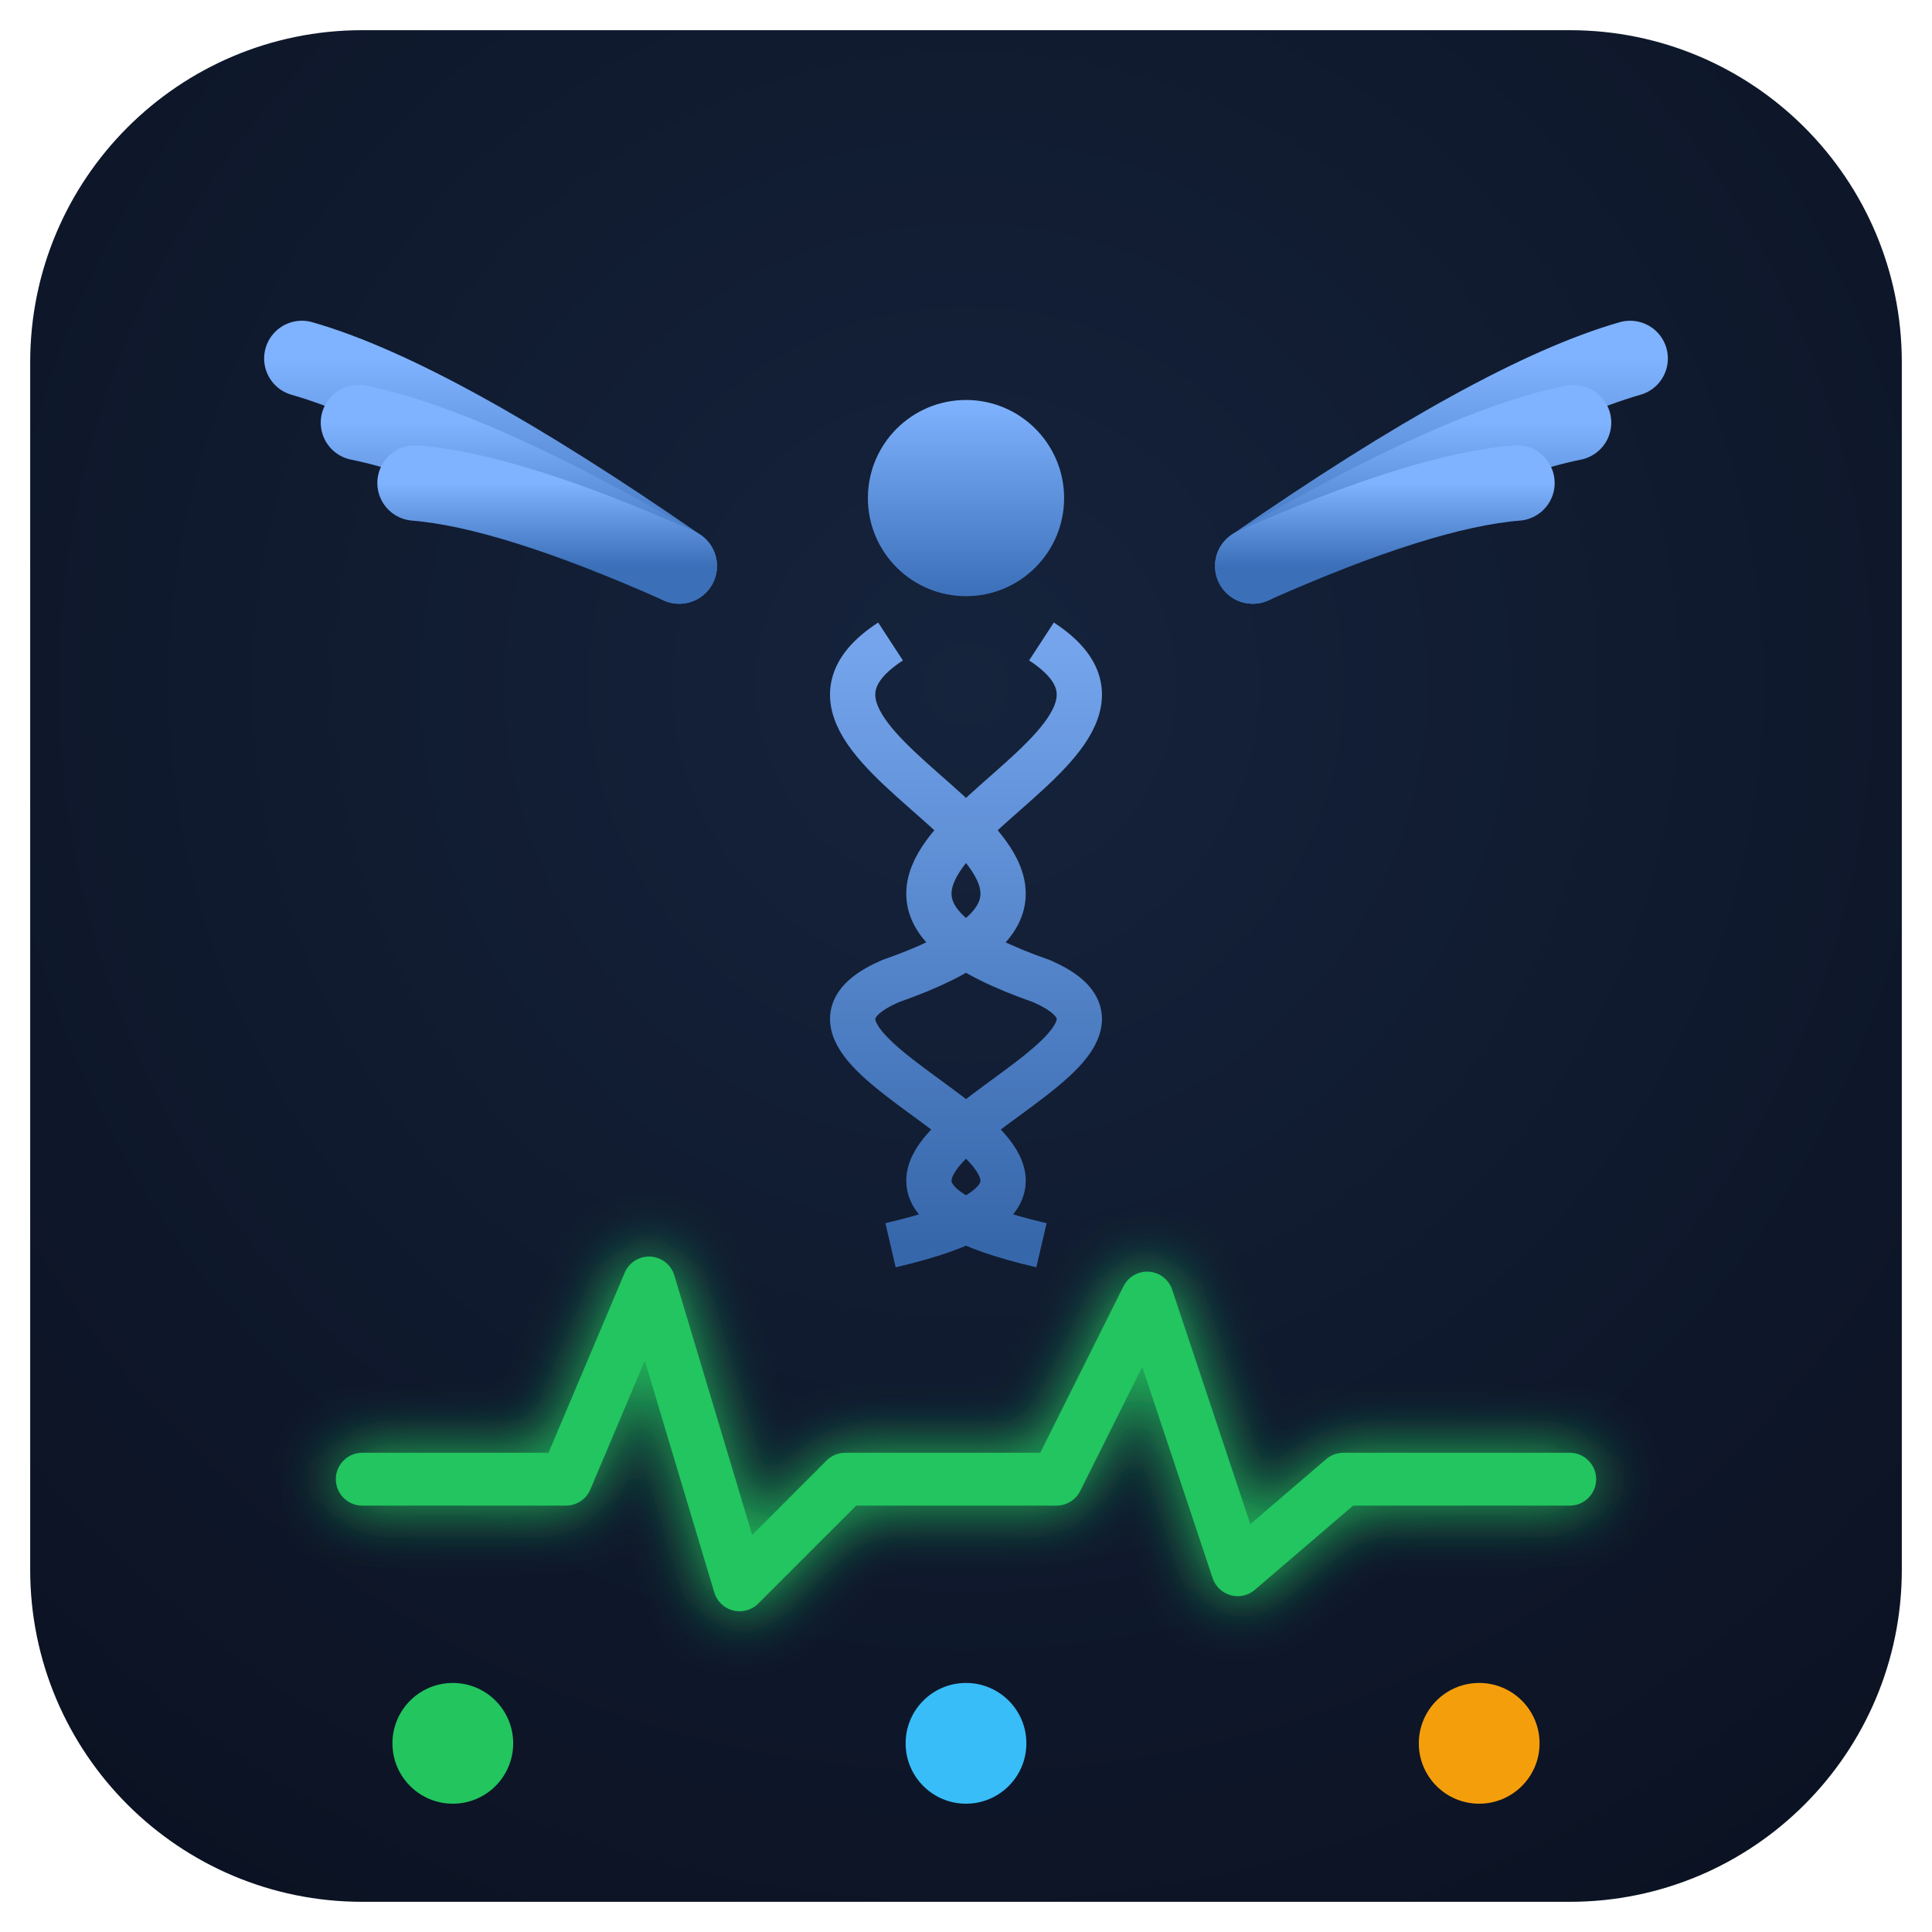
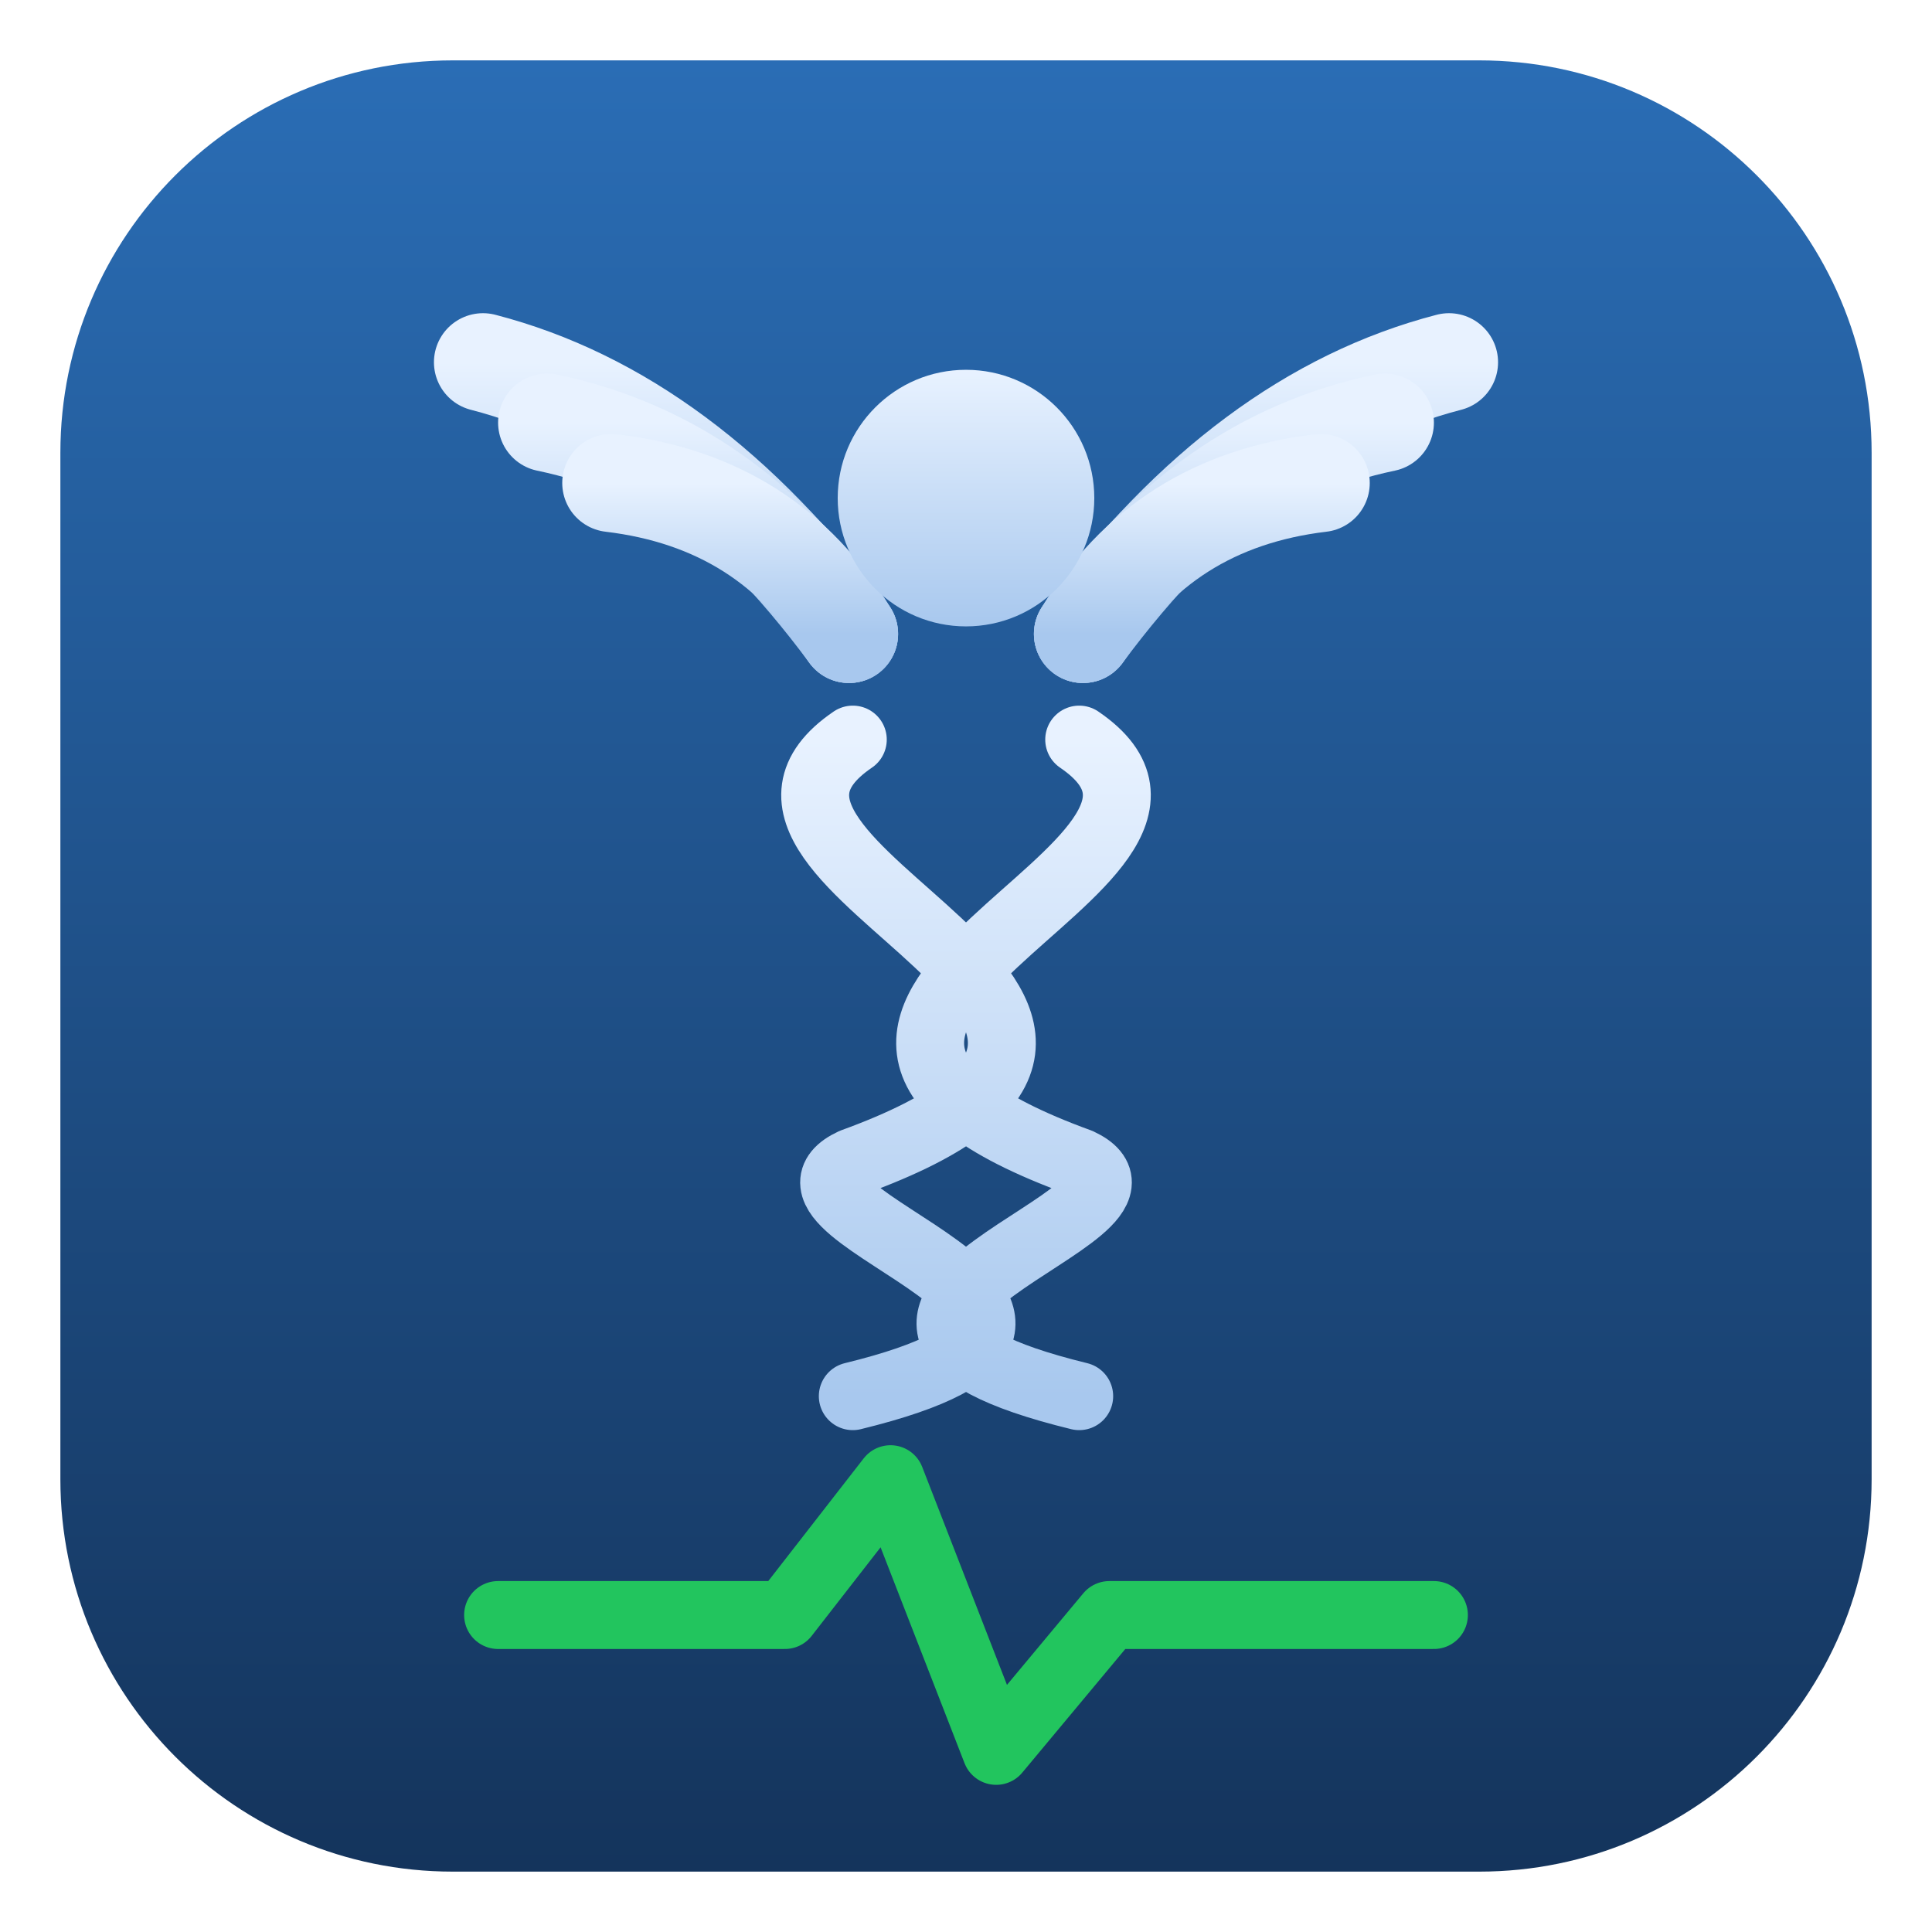
<svg xmlns="http://www.w3.org/2000/svg" viewBox="0 0 512 512">
  <defs>
-     <radialGradient id="bg" cx="50%" cy="35%" r="85%">
-       <stop offset="0%" stop-color="#15233c" />
-       <stop offset="100%" stop-color="#0a101f" />
-     </radialGradient>
-     <linearGradient id="cad" x1="0" y1="0" x2="0" y2="1">
-       <stop offset="0%" stop-color="#7fb3ff" />
-       <stop offset="100%" stop-color="#3b6fb8" />
+     <linearGradient id="frame" x1="0" y1="0" x2="0" y2="1">
+       <stop offset="0%" stop-color="#2a6db5" />
+       <stop offset="100%" stop-color="#14345c" />
    </linearGradient>
-     <filter id="glow" x="-40%" y="-40%" width="180%" height="180%">
-       <feGaussianBlur stdDeviation="8" result="b" />
-       <feMerge>
-         <feMergeNode in="b" />
-         <feMergeNode in="SourceGraphic" />
-       </feMerge>
-     </filter>
+     <linearGradient id="rod" x1="0" y1="0" x2="0" y2="1">
+       <stop offset="0%" stop-color="#e8f2ff" />
+       <stop offset="100%" stop-color="#a8c8ee" />
+     </linearGradient>
  </defs>
-   <rect x="8" y="8" width="496" height="496" rx="88" fill="url(#bg)" />
-   <g stroke="url(#cad)" stroke-width="20" stroke-linecap="round" stroke-linejoin="round" fill="none">
-     <path d="M180 150 Q115 105 80 95" />
-     <path d="M180 150 Q125 118 95 112" />
-     <path d="M180 150 Q135 130 110 128" />
-     <path d="M332 150 Q397 105 432 95" />
-     <path d="M332 150 Q387 118 417 112" />
-     <path d="M332 150 Q377 130 402 128" />
-     <line x1="256" y1="150" x2="256" y2="340" />
-     <circle cx="256" cy="132" r="26" fill="url(#cad)" stroke="none" />
+   <rect x="16" y="16" width="480" height="480" rx="104" fill="url(#frame)" />
+   <g stroke="url(#rod)" stroke-width="26" stroke-linecap="round" stroke-linejoin="round" fill="none">
+     <path d="M225 168 Q182 110 128 96" />
+     <path d="M225 168 Q193 122 145 112" />
+     <path d="M225 168 Q204 133 162 128" />
+     <path d="M287 168 Q330 110 384 96" />
+     <path d="M287 168 Q319 122 367 112" />
+     <path d="M287 168 Q308 133 350 128" />
  </g>
-   <g stroke="url(#cad)" stroke-width="12" fill="none" opacity="0.9">
-     <path d="M236 170 C190 200 322 230 236 260 C190 280 322 310 236 330" />
-     <path d="M276 170 C322 200 190 230 276 260 C322 280 190 310 276 330" />
+   <line x1="256" y1="150" x2="256" y2="356" stroke="url(#rod)" stroke-width="30" stroke-linecap="round" />
+   <circle cx="256" cy="132" r="34" fill="url(#rod)" />
+   <g stroke="url(#rod)" stroke-width="18" stroke-linecap="round" stroke-linejoin="round" fill="none">
+     <path d="M226 196 C176 230 336 268 226 308 C196 322 316 348 226 370" />
+     <path d="M286 196 C336 230 176 268 286 308 C316 322 196 348 286 370" />
  </g>
-   <polyline points="96,392 150,392 172,340 196,420 224,392 280,392 304,344 328,416 356,392 416,392" fill="none" stroke="#22c55e" stroke-width="14" stroke-linecap="round" stroke-linejoin="round" filter="url(#glow)" />
-   <circle cx="120" cy="462" r="16" fill="#22c55e" />
-   <circle cx="256" cy="462" r="16" fill="#38bdf8" />
-   <circle cx="392" cy="462" r="16" fill="#f59e0b" />
+   <polyline points="132,428 208,428 236,392 264,464 294,428 380,428" fill="none" stroke="#22c55e" stroke-width="18" stroke-linecap="round" stroke-linejoin="round" />
</svg>
